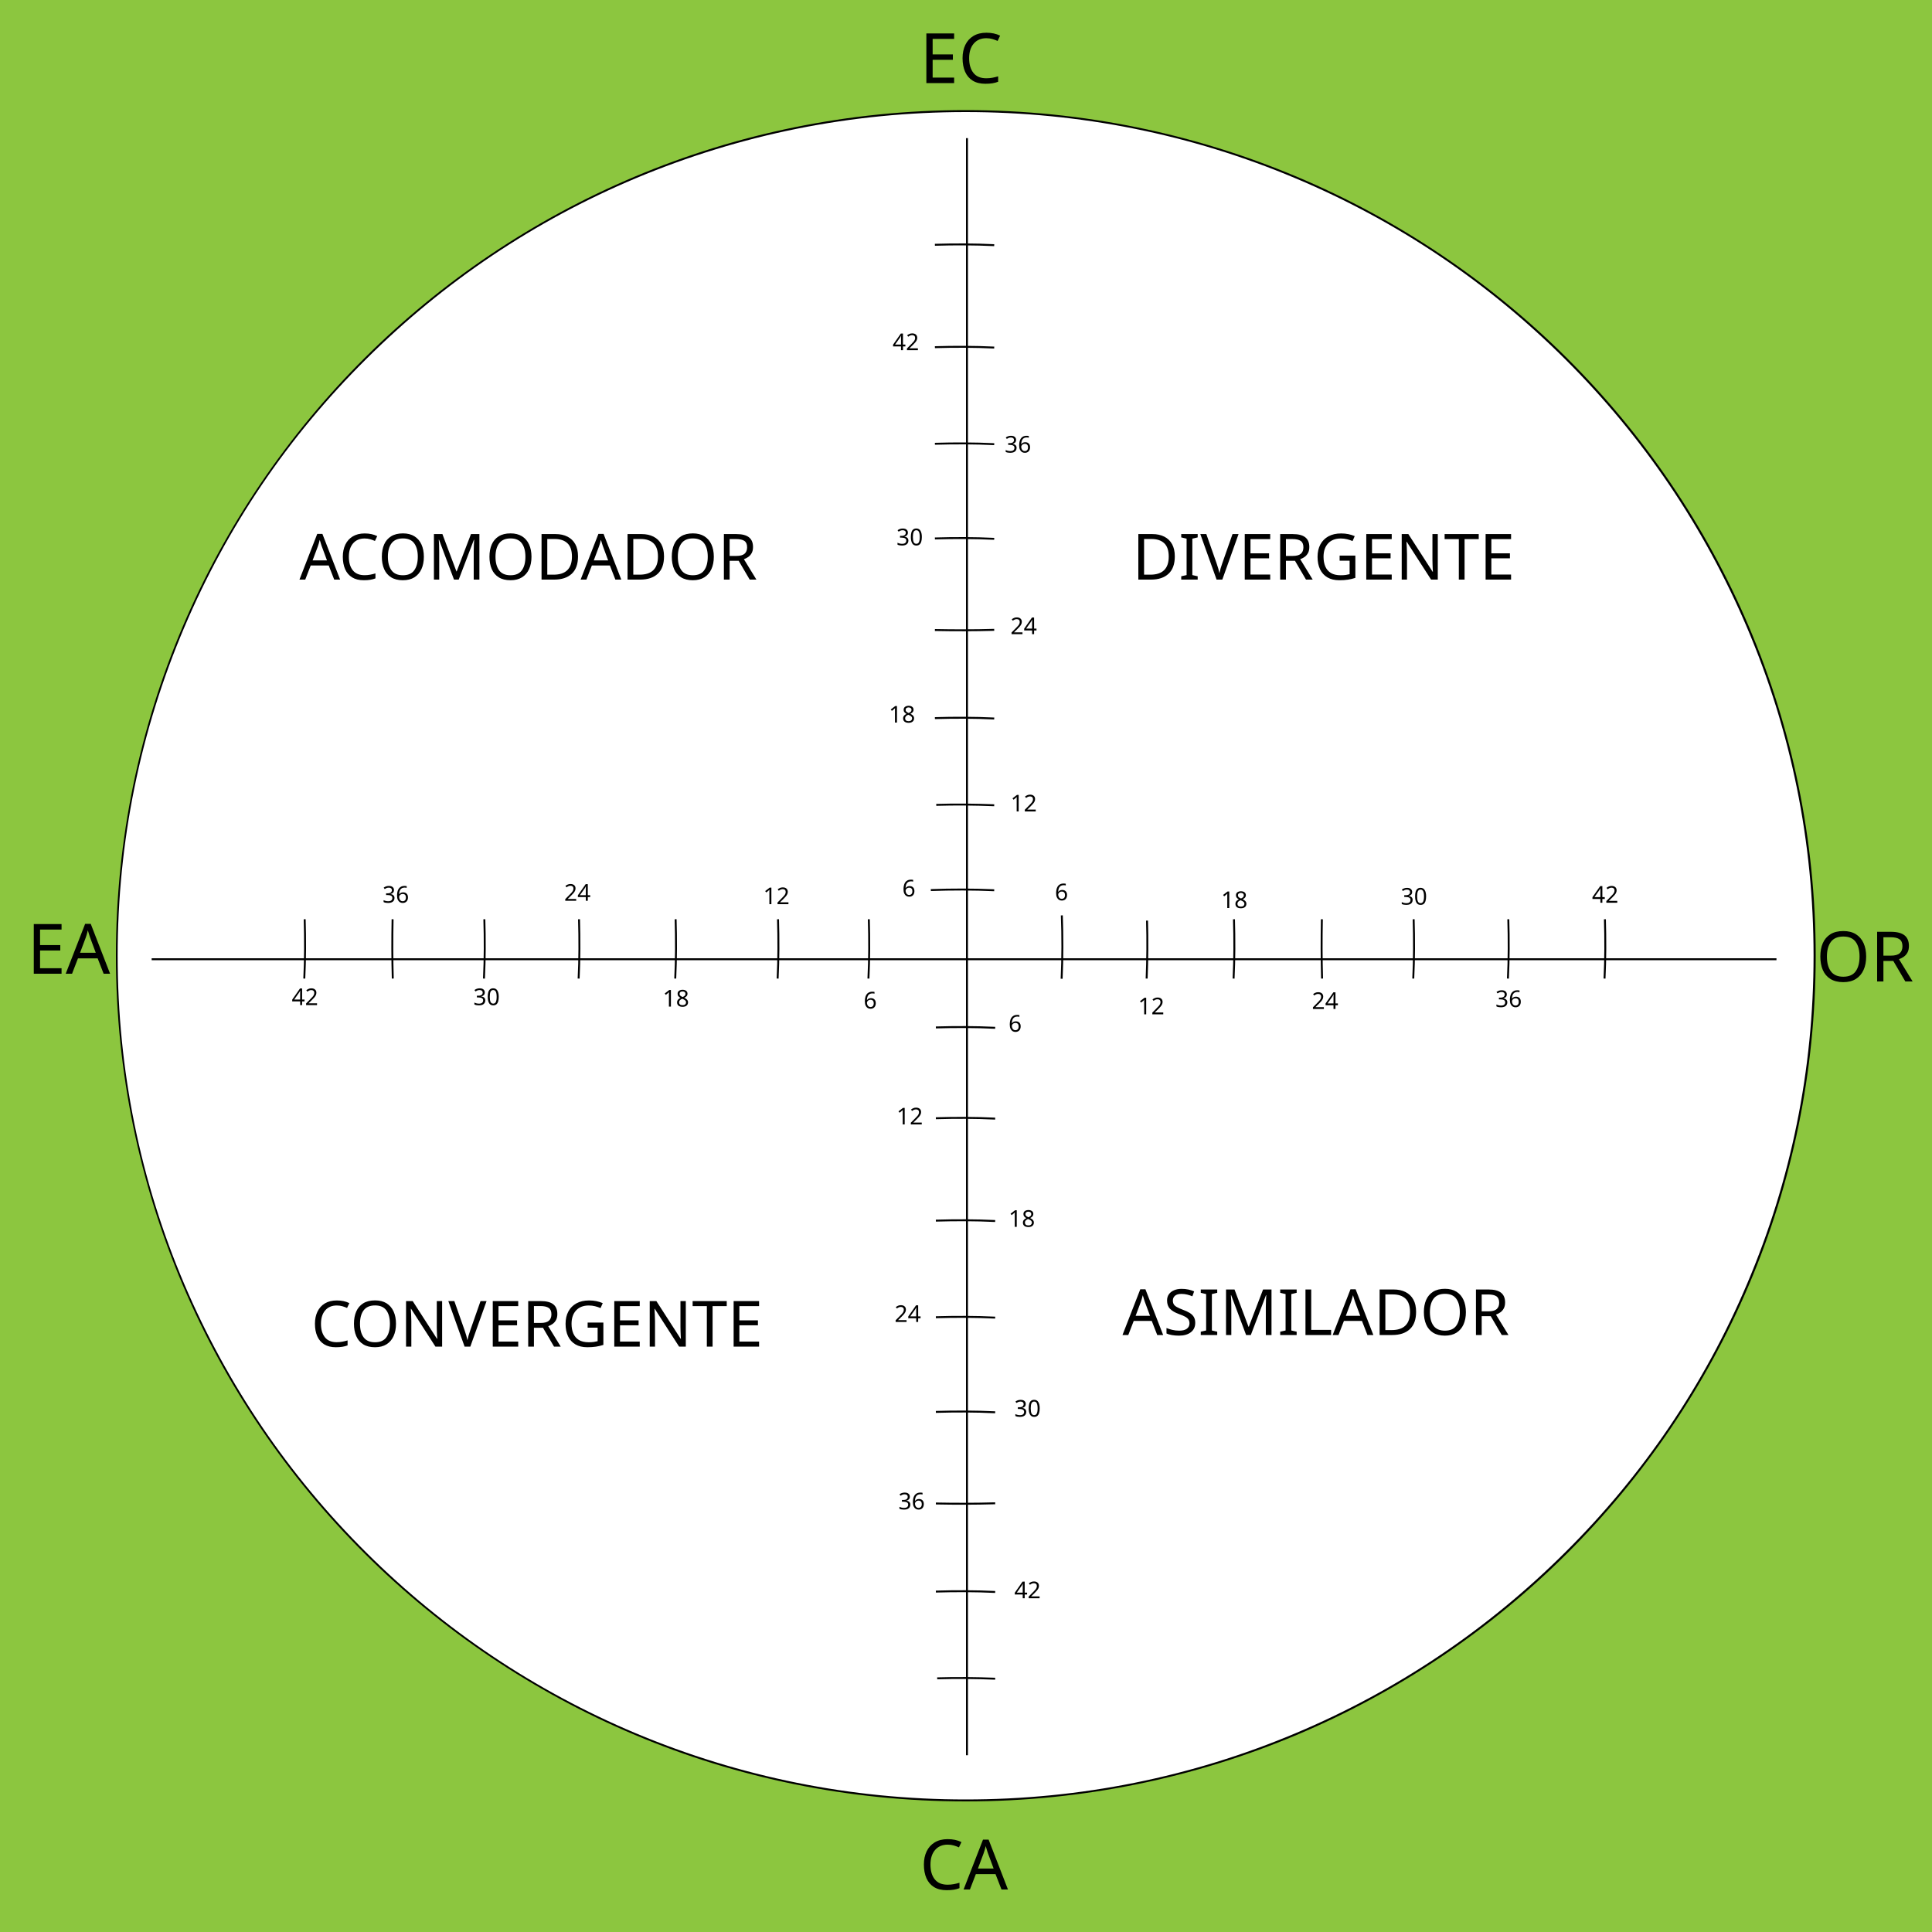
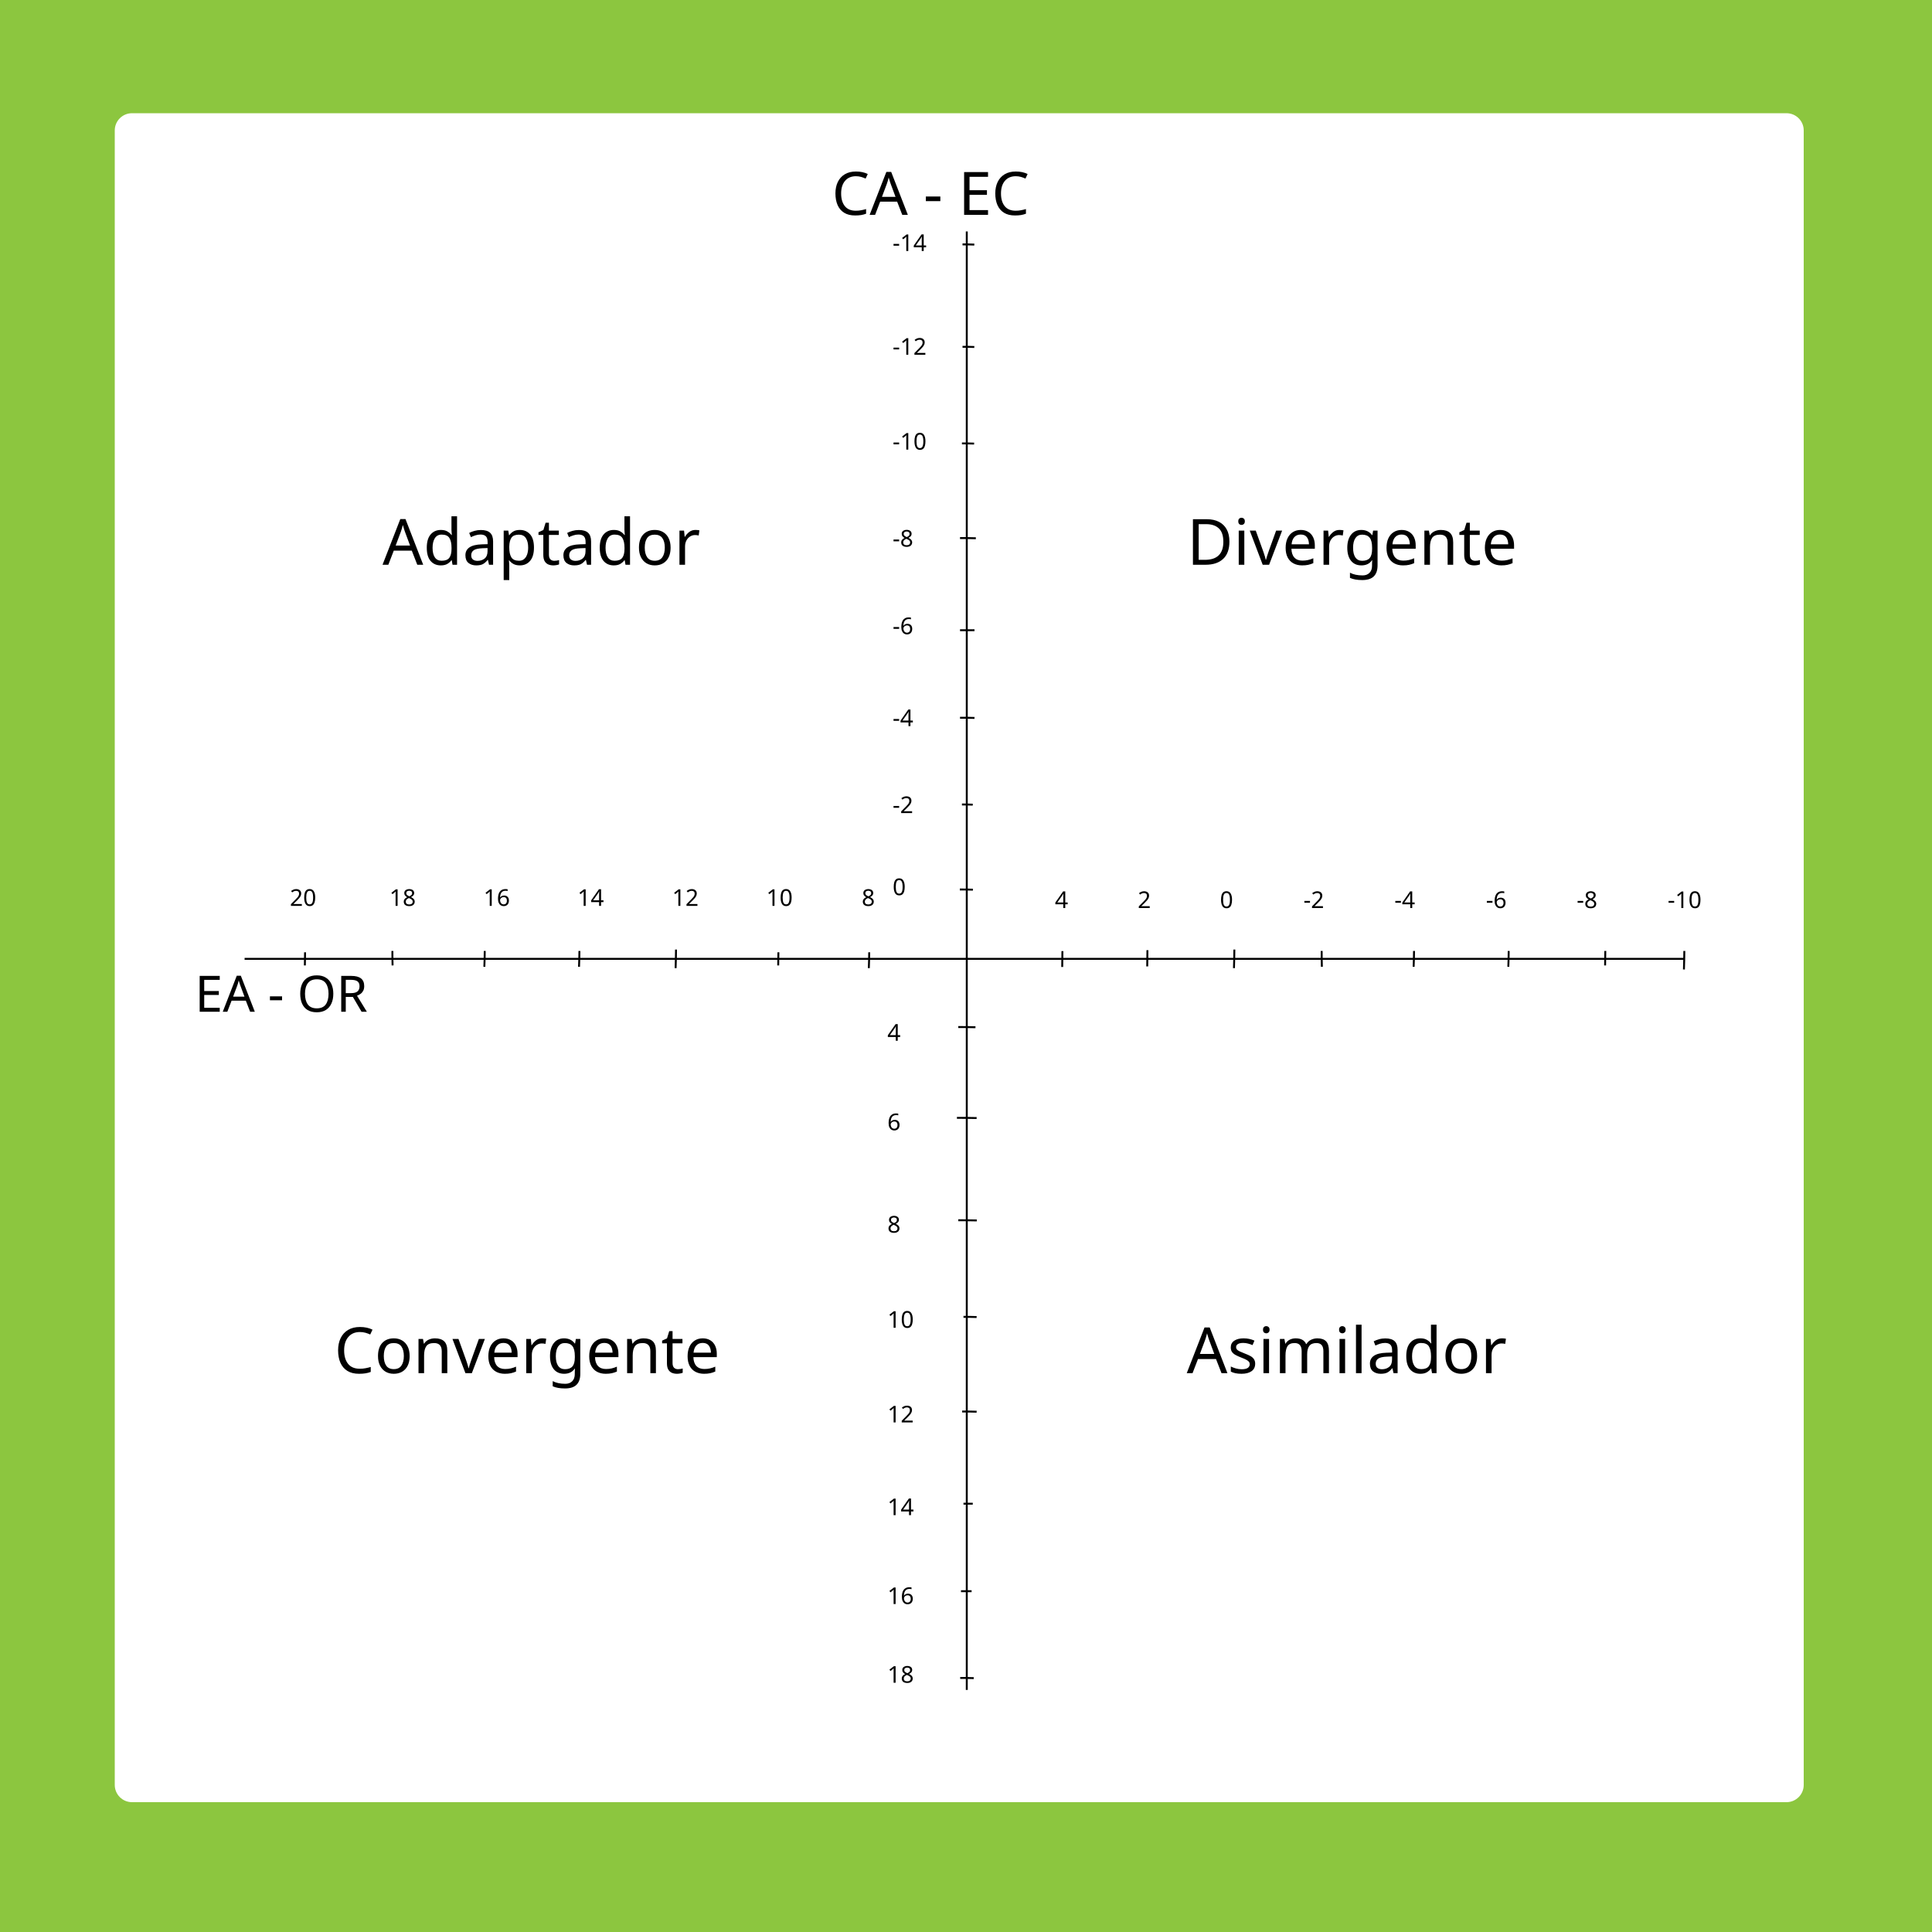
- <svg xmlns="http://www.w3.org/2000/svg" version="1.1" x="0px" y="0px" viewBox="0 0 1000 1000" style="enable-background:new 0 0 1000 1000;" xml:space="preserve">
+ <svg xmlns="http://www.w3.org/2000/svg" version="1.1" id="Capa_1" x="0px" y="0px" viewBox="0 0 1000 1000" style="enable-background:new 0 0 1000 1000;" xml:space="preserve">
  <style type="text/css">
	.st0{fill:#8CC63F;}
	.st1{fill:#FFFFFF;}
- 	.st2{fill:none;stroke:#000000;stroke-miterlimit:10;}
- 	.st3{font-family:'Arvo-Bold';}
- 	.st4{font-size:12px;}
- 	.st5{font-family:'Nunito-Bold';}
- 	.st6{font-size:36px;}
- 	.st7{font-size:33px;}
+ 	.st2{fill:#FFFFFF;stroke:#000000;stroke-miterlimit:10;}
+ 	.st3{fill:none;stroke:#000000;stroke-miterlimit:10;}
+ 	.st4{font-family:'Arvo-Bold';}
+ 	.st5{font-size:12px;}
+ 	.st6{font-family:'Nunito-Bold';}
+ 	.st7{font-size:26px;}
+ 	.st8{font-size:33px;}
+ 	.st9{font-size:31px;}
</style>
  <g id="Capa_3">
-     <rect x="0" class="st0" width="1000" height="1000" />
-   </g>
-   <g id="Capa_1">
-     <g>
-       <path class="st1" d="M499.8,931.9c-59.3,0-116.9-11.6-171-34.4c-52.3-22-99.3-53.5-139.7-93.7c-40.4-40.1-72-86.9-94.2-139    C72.1,611,60.5,553.7,60.5,494.7c0-59,11.6-116.3,34.5-170.2c22.1-52.1,53.8-98.8,94.2-139c40.4-40.1,87.3-71.7,139.7-93.7    c54.2-22.8,111.7-34.4,171-34.4c59.3,0,116.9,11.6,171,34.4c52.3,22,99.3,53.5,139.7,93.7s72,86.9,94.2,139    c22.9,53.9,34.5,111.1,34.5,170.2c0,59-11.6,116.3-34.5,170.2c-22.1,52.1-53.8,98.8-94.2,139s-87.3,71.7-139.7,93.7    C616.7,920.3,559.2,931.9,499.8,931.9z" />
-       <path d="M499.8,58c59.2,0,116.7,11.5,170.8,34.3c52.3,22,99.2,53.5,139.5,93.6c40.3,40.1,71.9,86.8,94.1,138.8    c22.9,53.8,34.5,111,34.5,170s-11.6,116.1-34.5,170c-22.1,52-53.7,98.7-94.1,138.8c-40.3,40.1-87.2,71.6-139.5,93.6    c-54.1,22.8-111.6,34.3-170.8,34.3S383.1,919.8,329,897.1c-52.3-22-99.2-53.5-139.5-93.6c-40.3-40.1-71.9-86.8-94.1-138.8    c-22.9-53.8-34.5-111-34.5-170s11.6-116.1,34.5-170c22.1-52,53.7-98.7,94.1-138.8c40.3-40.1,87.2-71.6,139.5-93.6    C383.1,69.6,440.6,58,499.8,58 M499.8,57C256.9,57,60,253,60,494.7s196.9,437.7,439.9,437.7s439.9-196,439.9-437.7    S742.8,57,499.8,57L499.8,57z" />
-     </g>
-     <g>
-       <line class="st2" x1="500.5" y1="71.5" x2="500.5" y2="908.5" />
-     </g>
-     <line class="st2" x1="78.5" y1="496.5" x2="919.5" y2="496.5" />
+     <rect class="st0" width="1000" height="1000" />
  </g>
  <g id="Capa_2">
-     <path class="st2" d="M203.2,475.8c-0.2,10.2-0.2,20.5,0.1,30.7" />
-     <path class="st2" d="M299.7,475.8c0.3,10.2,0.3,20.5-0.2,30.7" />
-     <path class="st2" d="M449.7,475.8c0.3,10.2,0.3,20.5-0.2,30.7" />
-     <path class="st2" d="M349.7,475.8c0.3,10.2,0.3,20.5-0.2,30.7" />
-     <path class="st2" d="M250.7,475.8c0.3,10.2,0.3,20.5-0.2,30.7" />
-     <path class="st2" d="M157.7,475.8c0.3,10.2,0.3,20.5-0.2,30.7" />
-     <path class="st2" d="M402.7,475.8c0.3,10.2,0.3,20.5-0.2,30.7" />
-     <path class="st2" d="M593.7,476.5c0.3,10,0.2,20-0.2,30" />
-     <path class="st2" d="M684.2,475.8c-0.2,10.2-0.2,20.5,0.1,30.7" />
-     <path class="st2" d="M780.7,475.8c0.3,10.2,0.3,20.5-0.2,30.7" />
-     <path class="st2" d="M830.7,475.8c0.3,10.2,0.3,20.5-0.2,30.7" />
-     <path class="st2" d="M731.7,475.8c0.3,10.2,0.3,20.5-0.2,30.7" />
-     <path class="st2" d="M638.7,475.8c0.3,10.2,0.3,20.5-0.2,30.7" />
-     <path class="st2" d="M549.6,473.8c0.4,10.9,0.4,21.9-0.1,32.8" />
-     <path class="st2" d="M484.6,416.6c10-0.3,20-0.2,30,0.2" />
-     <path class="st2" d="M483.9,326.1c10.2,0.2,20.5,0.2,30.7-0.1" />
-     <path class="st2" d="M483.9,229.7c10.2-0.3,20.5-0.3,30.7,0.2" />
-     <path class="st2" d="M483.9,179.7c10.2-0.3,20.5-0.3,30.7,0.2" />
-     <path class="st2" d="M483.9,278.7c10.2-0.3,20.5-0.3,30.7,0.2" />
-     <path class="st2" d="M483.9,371.7c10.2-0.3,20.5-0.3,30.7,0.2" />
-     <path class="st2" d="M481.8,460.7c10.9-0.4,21.9-0.4,32.8,0.1" />
-     <path class="st2" d="M483.9,126.7c10.2-0.3,20.5-0.3,30.7,0.2" />
-     <path class="st2" d="M485.1,868.7c10-0.3,20-0.2,30,0.2" />
-     <path class="st2" d="M484.4,778.2c10.2,0.2,20.5,0.2,30.7-0.1" />
-     <path class="st2" d="M484.4,681.8c10.2-0.3,20.5-0.3,30.7,0.2" />
-     <path class="st2" d="M484.4,531.8c10.2-0.3,20.5-0.3,30.7,0.2" />
-     <path class="st2" d="M484.4,631.8c10.2-0.3,20.5-0.3,30.7,0.2" />
-     <path class="st2" d="M484.4,730.8c10.2-0.3,20.5-0.3,30.7,0.2" />
-     <path class="st2" d="M484.4,823.8c10.2-0.3,20.5-0.3,30.7,0.2" />
-     <path class="st2" d="M484.4,578.8c10.2-0.3,20.5-0.3,30.7,0.2" />
-     <text transform="matrix(1 0 0 1 467 464)" class="st3 st4">6</text>
-     <text transform="matrix(1 0 0 1 523 420)" class="st3 st4">12</text>
-     <text transform="matrix(1 0 0 1 460 374)" class="st3 st4">18</text>
-     <text transform="matrix(1 0 0 1 632 470)" class="st3 st4">18</text>
-     <text transform="matrix(1 0 0 1 522 635)" class="st3 st4">18</text>
-     <text transform="matrix(1 0 0 1 343 521)" class="st3 st4">18</text>
-     <text transform="matrix(1 0 0 1 292 466.2467)" class="st3 st4">24</text>
-     <text transform="matrix(1 0 0 1 523 328.2467)" class="st3 st4">24</text>
-     <text transform="matrix(1 0 0 1 679 522.2467)" class="st3 st4">24</text>
-     <text transform="matrix(1 0 0 1 463 684.2467)" class="st3 st4">24</text>
-     <text transform="matrix(1 0 0 1 525 733.2467)" class="st3 st4">30</text>
-     <text transform="matrix(1 0 0 1 245 520.2467)" class="st3 st4">30</text>
-     <text transform="matrix(1 0 0 1 464 282.2467)" class="st3 st4">30</text>
-     <text transform="matrix(1 0 0 1 725 468.2467)" class="st3 st4">30</text>
-     <text transform="matrix(1 0 0 1 774 521.2467)" class="st3 st4">36</text>
-     <text transform="matrix(1 0 0 1 520 234.2467)" class="st3 st4">36</text>
-     <text transform="matrix(1 0 0 1 198 467.2467)" class="st3 st4">36</text>
-     <text transform="matrix(1 0 0 1 465 781.2467)" class="st3 st4">36</text>
-     <text transform="matrix(1 0 0 1 525 827.2467)" class="st3 st4">42</text>
-     <text transform="matrix(1 0 0 1 151 520.2467)" class="st3 st4">42</text>
-     <text transform="matrix(1 0 0 1 462 181.2467)" class="st3 st4">42</text>
-     <text transform="matrix(1 0 0 1 824 467.2467)" class="st3 st4">42</text>
-     <text transform="matrix(1 0 0 1 589 525)" class="st3 st4">12</text>
-     <text transform="matrix(1 0 0 1 464 582)" class="st3 st4">12</text>
-     <text transform="matrix(1 0 0 1 395 468)" class="st3 st4">12</text>
-     <text transform="matrix(1 0 0 1 546 466)" class="st3 st4">6</text>
-     <text transform="matrix(1 0 0 1 522 534)" class="st3 st4">6</text>
-     <text transform="matrix(1 0 0 1 447 522)" class="st3 st4">6</text>
-     <text transform="matrix(1 0 0 1 14 504)" class="st5 st6">EA</text>
-     <text transform="matrix(1 0 0 1 155 300)" class="st5 st7">ACOMODADOR</text>
-     <text transform="matrix(1 0 0 1 586 300)" class="st5 st7">DIVERGENTE</text>
-     <text transform="matrix(1 0 0 1 581 691)" class="st5 st7">ASIMILADOR</text>
-     <text transform="matrix(1 0 0 1 161 697)" class="st5 st7">CONVERGENTE</text>
-     <text transform="matrix(1 0 0 1 476 43)" class="st5 st6">EC</text>
-     <text transform="matrix(1 0 0 1 940 508)" class="st5 st6">OR</text>
-     <text transform="matrix(1 0 0 1 476 978)" class="st5 st6">CA</text>
+     <path class="st1" d="M924.7,932.8H68.3c-4.9,0-8.9-4-8.9-8.9V67.5c0-4.9,4-8.9,8.9-8.9h856.4c4.9,0,8.9,4,8.9,8.9v856.4   C933.6,928.8,929.6,932.8,924.7,932.8z" />
+   </g>
+   <g id="Capa_1_1_">
+     <g>
+       <line class="st2" x1="500.4" y1="119.8" x2="500.4" y2="874.7" />
+     </g>
+     <line class="st2" x1="126.6" y1="496.3" x2="871.6" y2="496.3" />
+   </g>
+   <g id="Capa_2_1_">
+     <path class="st3" d="M203.1,492.2c0,2.5,0,5,0.1,7.5" />
+     <path class="st3" d="M299.9,492.2c0,2.7-0.1,5.5-0.2,8.2" />
+     <path class="st3" d="M449.9,492.9c0,2.7-0.1,5.5-0.2,8.2" />
+     <path class="st3" d="M349.9,491.5c0,3.2-0.1,6.4-0.2,9.6" />
+     <path class="st3" d="M250.9,492.2c0,2.7-0.1,5.5-0.2,8.2" />
+     <path class="st3" d="M157.9,492.9c0,2.3-0.1,4.5-0.1,6.8" />
+     <path class="st3" d="M402.9,492.9c0,2.3-0.1,4.5-0.1,6.8" />
+     <path class="st3" d="M593.9,491.8c0,2.8-0.1,5.6-0.1,8.4" />
+     <path class="st3" d="M684.1,492.2c0,2.7,0,5.5,0.1,8.2" />
+     <path class="st3" d="M780.9,492.2c0,2.7-0.1,5.5-0.2,8.2" />
+     <path class="st3" d="M830.9,492.2c0,2.5-0.1,5-0.1,7.5" />
+     <path class="st3" d="M871.8,492.2c0,3.2-0.1,6.4-0.2,9.6" />
+     <path class="st3" d="M731.9,492.2c0,2.7-0.1,5.5-0.2,8.2" />
+     <path class="st3" d="M638.9,491.5c0,3.2-0.1,6.4-0.2,9.6" />
+     <path class="st3" d="M549.9,492.3c0,2.7-0.1,5.5-0.1,8.2" />
+     <path class="st3" d="M497.9,416.4c1.9,0,3.7,0,5.6,0.1" />
+     <path class="st3" d="M496.9,326.2c2.5,0,5,0,7.5,0" />
+     <path class="st3" d="M497.9,229.5c2.1,0,4.2,0,6.3,0.1" />
+     <path class="st3" d="M498.2,179.5c2,0,4.1,0,6.1,0.1" />
+     <path class="st3" d="M496.9,278.5c2.7,0,5.5,0,8.2,0.1" />
+     <path class="st3" d="M496.9,371.5c2.5,0,5,0,7.5,0.1" />
+     <path class="st3" d="M496.8,460.4c2.3,0,4.6,0,6.8,0.1" />
+     <path class="st3" d="M498.2,126.5c2,0,4.1,0,6.1,0.1" />
+     <path class="st3" d="M497,868.5c2.3,0,4.7,0,7,0.1" />
+     <path class="st3" d="M498.7,778.3c1.6,0,3.2,0,4.8,0" />
+     <path class="st3" d="M498.7,681.6c2.3,0,4.6,0,6.8,0.1" />
+     <path class="st3" d="M496,531.6c3,0,5.9,0,8.9,0.1" />
+     <path class="st3" d="M496,631.6c3.2,0,6.4,0,9.6,0.1" />
+     <path class="st3" d="M498,730.6c2.5,0,5,0,7.5,0.1" />
+     <path class="st3" d="M497.4,823.6c1.8,0,3.6,0,5.5,0" />
+     <path class="st3" d="M495.3,578.6c3.4,0,6.8,0,10.2,0.1" />
+     <text transform="matrix(1 0 0 1 462.0005 463.3264)" class="st4 st5">0</text>
+     <text transform="matrix(1 0 0 1 462.0003 420.8528)" class="st4 st5">-2</text>
+     <text transform="matrix(1 0 0 1 462.0007 375.8528)" class="st4 st5">-4</text>
+     <text transform="matrix(1 0 0 1 462.0004 328.2465)" class="st4 st5">-6</text>
+     <text transform="matrix(1 0 0 1 462.0003 282.9308)" class="st4 st5">-8</text>
+     <text transform="matrix(1 0 0 1 462.0005 232.7204)" class="st4 st5">-10</text>
+     <text transform="matrix(1 0 0 1 462.0006 183.6152)" class="st4 st5">-12</text>
+     <text transform="matrix(1 0 0 1 462.0005 129.9312)" class="st4 st5">-14</text>
+     <text transform="matrix(1 0 0 1 631.4177 470)" class="st4 st5">0</text>
+     <text transform="matrix(1 0 0 1 459.2947 638)" class="st4 st5">8</text>
+     <text transform="matrix(1 0 0 1 347.89 468.8784)" class="st4 st5">12</text>
+     <text transform="matrix(1 0 0 1 298.8701 468.8785)" class="st4 st5">14</text>
+     <text transform="matrix(1 0 0 1 674.6625 470.0002)" class="st4 st5">-2</text>
+     <text transform="matrix(1 0 0 1 459.2949 687.2467)" class="st4 st5">10</text>
+     <text transform="matrix(1 0 0 1 459.2949 736.2467)" class="st4 st5">12</text>
+     <text transform="matrix(1 0 0 1 250.2487 468.8785)" class="st4 st5">16</text>
+     <text transform="matrix(1 0 0 1 721.728 470.0001)" class="st4 st5">-4</text>
+     <text transform="matrix(1 0 0 1 769.1038 470.0001)" class="st4 st5">-6</text>
+     <text transform="matrix(1 0 0 1 201.5277 468.8785)" class="st4 st5">18</text>
+     <text transform="matrix(1 0 0 1 459.2949 784.2467)" class="st4 st5">14</text>
+     <text transform="matrix(1 0 0 1 459.2949 830.2463)" class="st4 st5">16</text>
+     <text transform="matrix(1 0 0 1 459.2949 870.9831)" class="st4 st5">18</text>
+     <text transform="matrix(1 0 0 1 150 468.8784)" class="st4 st5">20</text>
+     <text transform="matrix(1 0 0 1 816.0812 470.0001)" class="st4 st5">-8</text>
+     <text transform="matrix(1 0 0 1 863.1578 470.0001)" class="st4 st5">-10</text>
+     <text transform="matrix(1 0 0 1 588.8641 470.0002)" class="st4 st5">2</text>
+     <text transform="matrix(1 0 0 1 459.2947 585)" class="st4 st5">6</text>
+     <text transform="matrix(1 0 0 1 396.5993 468.8784)" class="st4 st5">10</text>
+     <text transform="matrix(1 0 0 1 546 470)" class="st4 st5">4</text>
+     <text transform="matrix(1 0 0 1 459.2947 538.6842)" class="st4 st5">4</text>
+     <text transform="matrix(1 0 0 1 446 468.8785)" class="st4 st5">8</text>
+     <text transform="matrix(1 0 0 1 100.842 523.684)" class="st6 st7">EA - OR</text>
+     <text transform="matrix(1 0 0 1 197.9999 292.3158)" class="st6 st8">Adaptador</text>
+     <text transform="matrix(1 0 0 1 614.2631 292.316)" class="st6 st8">Divergente</text>
+     <text transform="matrix(1 0 0 1 614.2635 710.7372)" class="st6 st8">Asimilador</text>
+     <text transform="matrix(1 0 0 1 172.9845 710.7368)" class="st6 st8">Convergente</text>
+     <text transform="matrix(1 0 0 1 430.5264 111.2104)" class="st6 st9">CA - EC</text>
  </g>
</svg>
